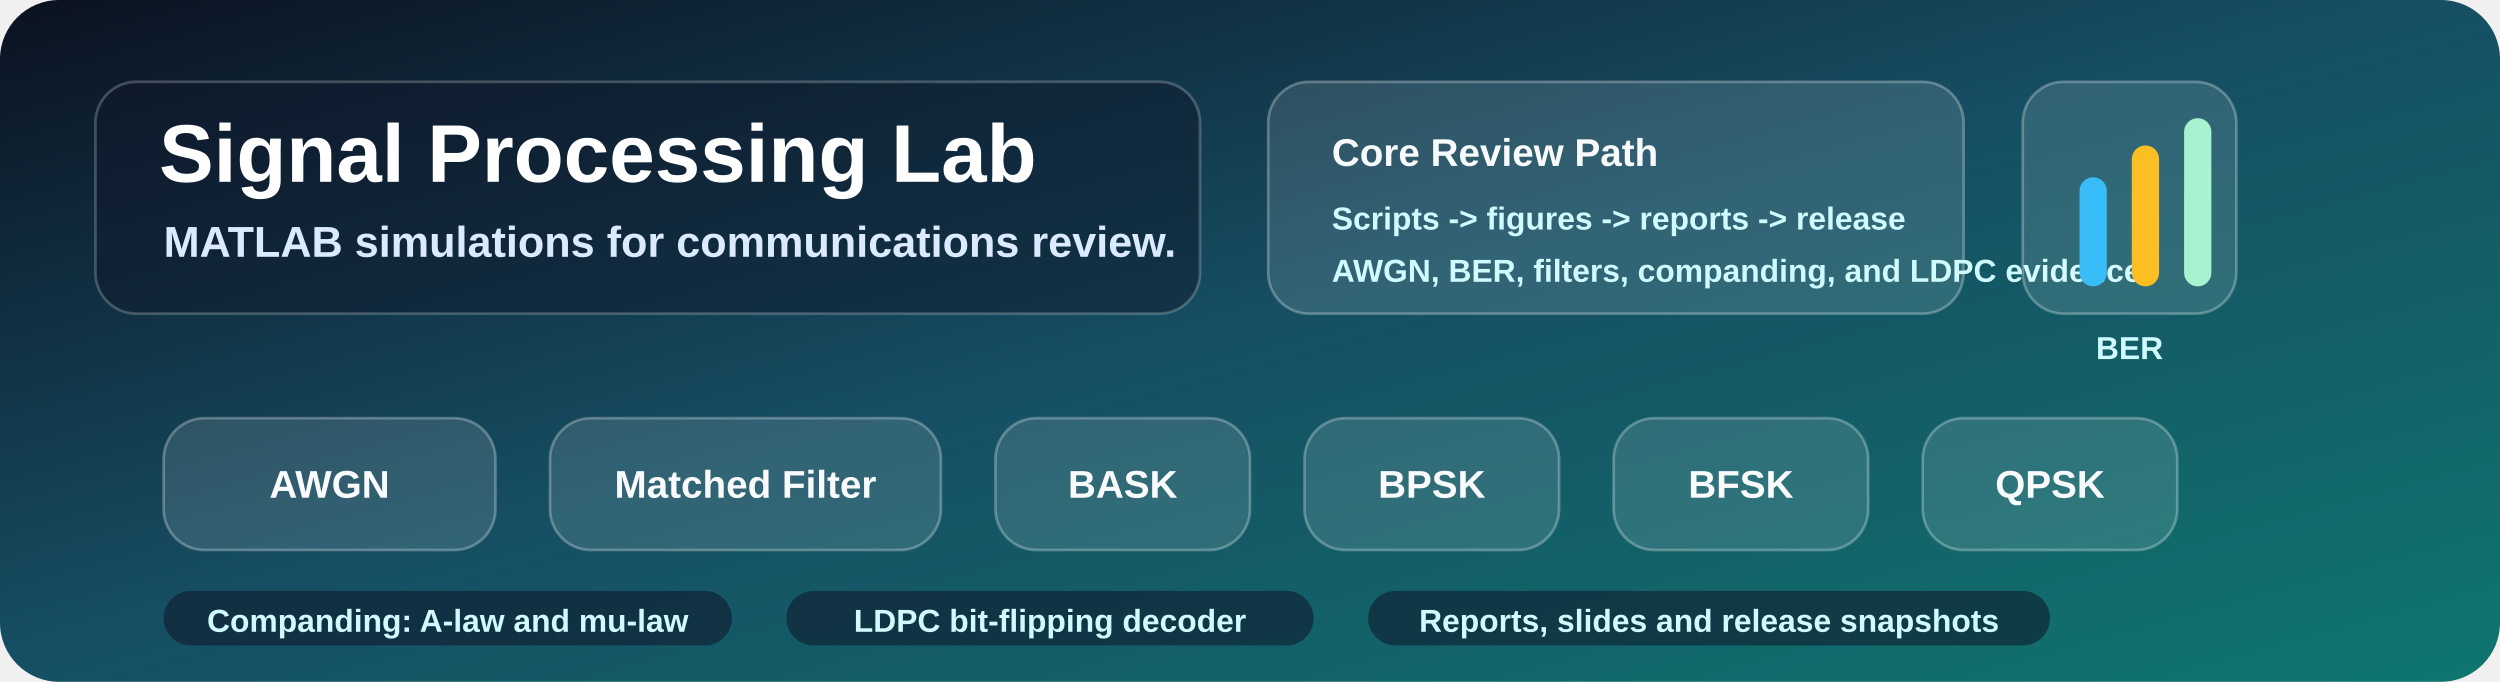
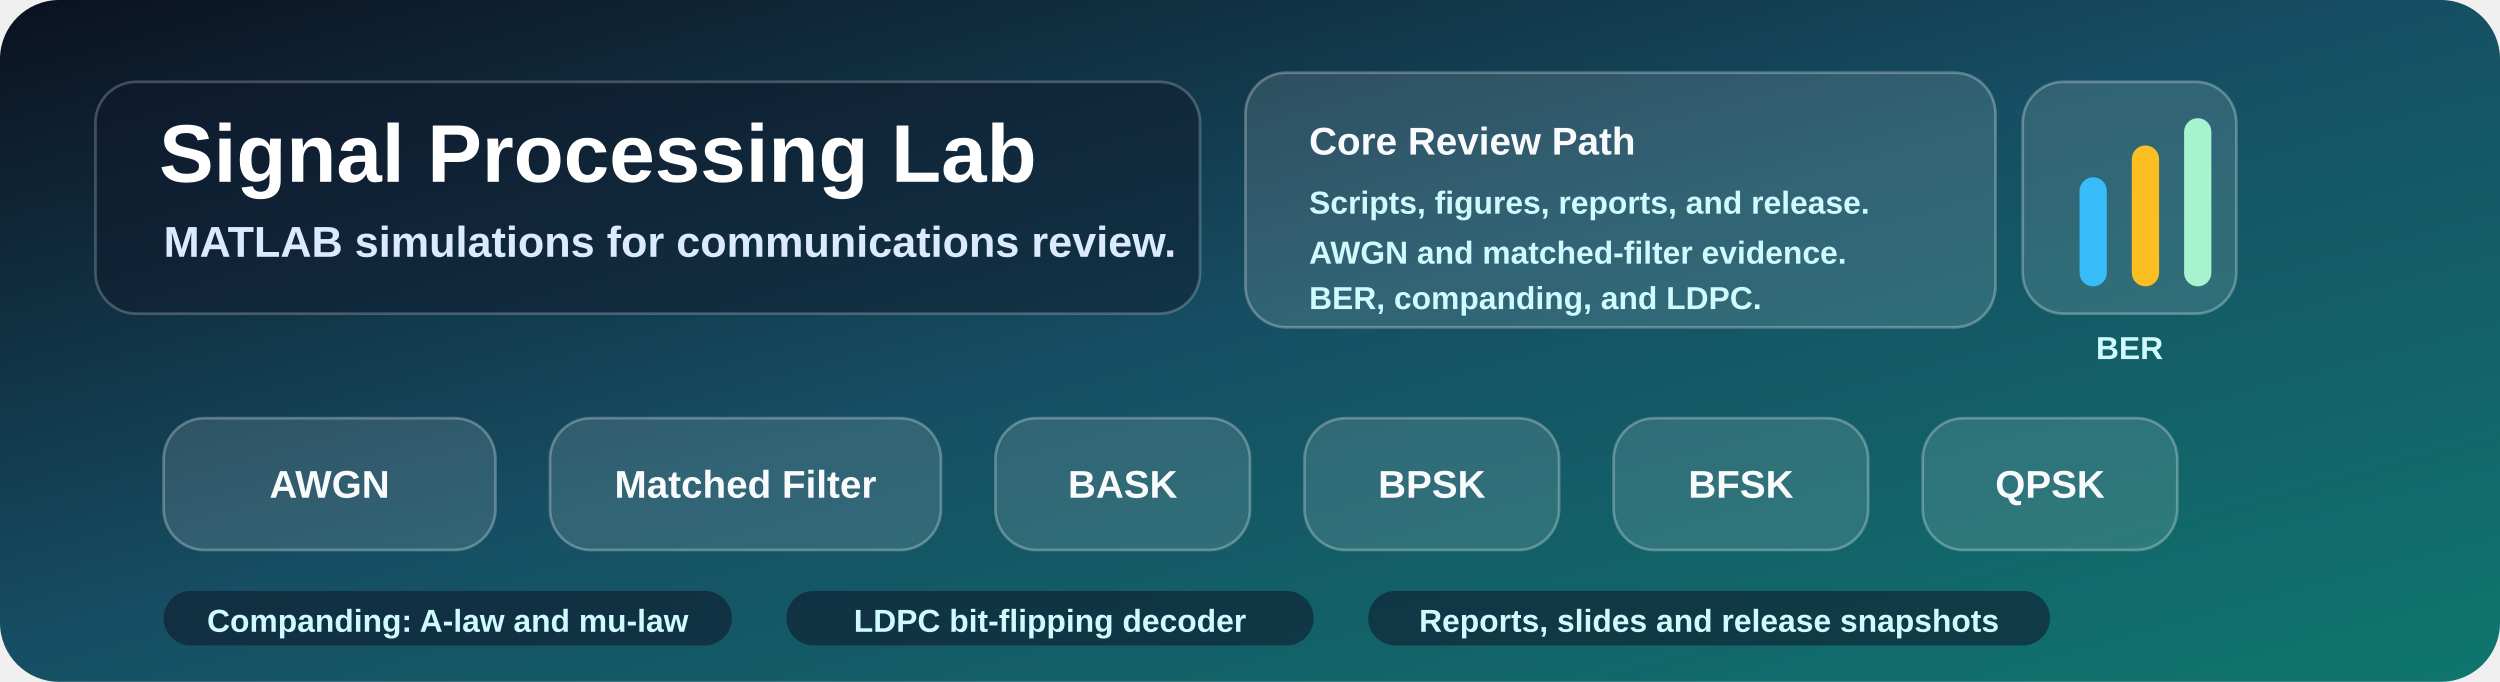
<svg xmlns="http://www.w3.org/2000/svg" width="1100" height="300" viewBox="0 0 1100 300" role="img" aria-labelledby="title desc">
  <defs>
    <linearGradient id="bg" x1="0" y1="0" x2="1" y2="1">
      <stop offset="0%" stop-color="#0b1120" />
      <stop offset="48%" stop-color="#164e63" />
      <stop offset="100%" stop-color="#0f766e" />
    </linearGradient>
    <style>
      .title { font: 800 36px Segoe UI, Arial, sans-serif; fill: #ffffff; letter-spacing: 0; }
      .sub { font: 650 19px Segoe UI, Arial, sans-serif; fill: #dbeafe; letter-spacing: 0; }
      .card { fill: rgba(255,255,255,.12); stroke: rgba(255,255,255,.28); stroke-width: 1.2; }
      .card2 { fill: rgba(15,23,42,.48); stroke: rgba(255,255,255,.22); stroke-width: 1.2; }
      .tag { font: 800 17px Segoe UI, Arial, sans-serif; fill: #f8fafc; letter-spacing: 0; }
      .note { font: 600 14px Segoe UI, Arial, sans-serif; fill: #cffafe; letter-spacing: 0; }
      .barA { fill: #38bdf8; animation: barA 3.8s ease-in-out infinite; transform-origin: bottom; }
      .barB { fill: #fbbf24; animation: barB 4.2s ease-in-out infinite; transform-origin: bottom; }
      .barC { fill: #a7f3d0; animation: barC 4.6s ease-in-out infinite; transform-origin: bottom; }
      @keyframes barA { 0%, 100% { transform: scaleY(.72); opacity: .72; } 50% { transform: scaleY(1); opacity: 1; } }
      @keyframes barB { 0%, 100% { transform: scaleY(.58); opacity: .7; } 50% { transform: scaleY(.95); opacity: 1; } }
      @keyframes barC { 0%, 100% { transform: scaleY(.82); opacity: .76; } 50% { transform: scaleY(1.06); opacity: 1; } }
    </style>
  </defs>
  <rect width="1100" height="300" rx="26" fill="url(#bg)" />
  <rect x="42" y="36" width="486" height="102" rx="18" class="card2" />
  <text x="70" y="80" class="title">Signal Processing Lab</text>
  <text x="72" y="113" class="sub">MATLAB simulations for communications review.</text>
-   <rect x="558" y="36" width="306" height="102" rx="18" class="card" />
-   <text x="586" y="73" class="tag">Core Review Path</text>
-   <text x="586" y="101" class="note">Scripts -&gt; figures -&gt; reports -&gt; release</text>
-   <text x="586" y="124" class="note">AWGN, BER, filters, companding, and LDPC evidence.</text>
+   <rect x="548" y="32" width="330" height="112" rx="18" class="card" />
+   <text x="576" y="68" class="tag">Core Review Path</text>
+   <text x="576" y="94" class="note">Scripts, figures, reports, and release.</text>
+   <text x="576" y="116" class="note">AWGN and matched-filter evidence.</text>
+   <text x="576" y="136" class="note">BER, companding, and LDPC.</text>
  <rect x="890" y="36" width="94" height="102" rx="18" class="card" />
  <rect x="915" y="78" width="12" height="48" rx="6" class="barA" />
  <rect x="938" y="64" width="12" height="62" rx="6" class="barB" />
  <rect x="961" y="52" width="12" height="74" rx="6" class="barC" />
  <text x="937" y="158" text-anchor="middle" class="note">BER</text>
  <g>
    <rect x="72" y="184" width="146" height="58" rx="18" class="card" />
    <text x="145" y="219" text-anchor="middle" class="tag">AWGN</text>
    <rect x="242" y="184" width="172" height="58" rx="18" class="card" />
    <text x="328" y="219" text-anchor="middle" class="tag">Matched Filter</text>
    <rect x="438" y="184" width="112" height="58" rx="18" class="card" />
    <text x="494" y="219" text-anchor="middle" class="tag">BASK</text>
    <rect x="574" y="184" width="112" height="58" rx="18" class="card" />
    <text x="630" y="219" text-anchor="middle" class="tag">BPSK</text>
    <rect x="710" y="184" width="112" height="58" rx="18" class="card" />
    <text x="766" y="219" text-anchor="middle" class="tag">BFSK</text>
    <rect x="846" y="184" width="112" height="58" rx="18" class="card" />
    <text x="902" y="219" text-anchor="middle" class="tag">QPSK</text>
  </g>
  <rect x="72" y="260" width="250" height="24" rx="12" fill="rgba(15,23,42,.56)" />
  <rect x="346" y="260" width="232" height="24" rx="12" fill="rgba(15,23,42,.56)" />
  <rect x="602" y="260" width="300" height="24" rx="12" fill="rgba(15,23,42,.56)" />
  <text x="197" y="278" text-anchor="middle" class="note">Companding: A-law and mu-law</text>
  <text x="462" y="278" text-anchor="middle" class="note">LDPC bit-flipping decoder</text>
  <text x="752" y="278" text-anchor="middle" class="note">Reports, slides and release snapshots</text>
</svg>
